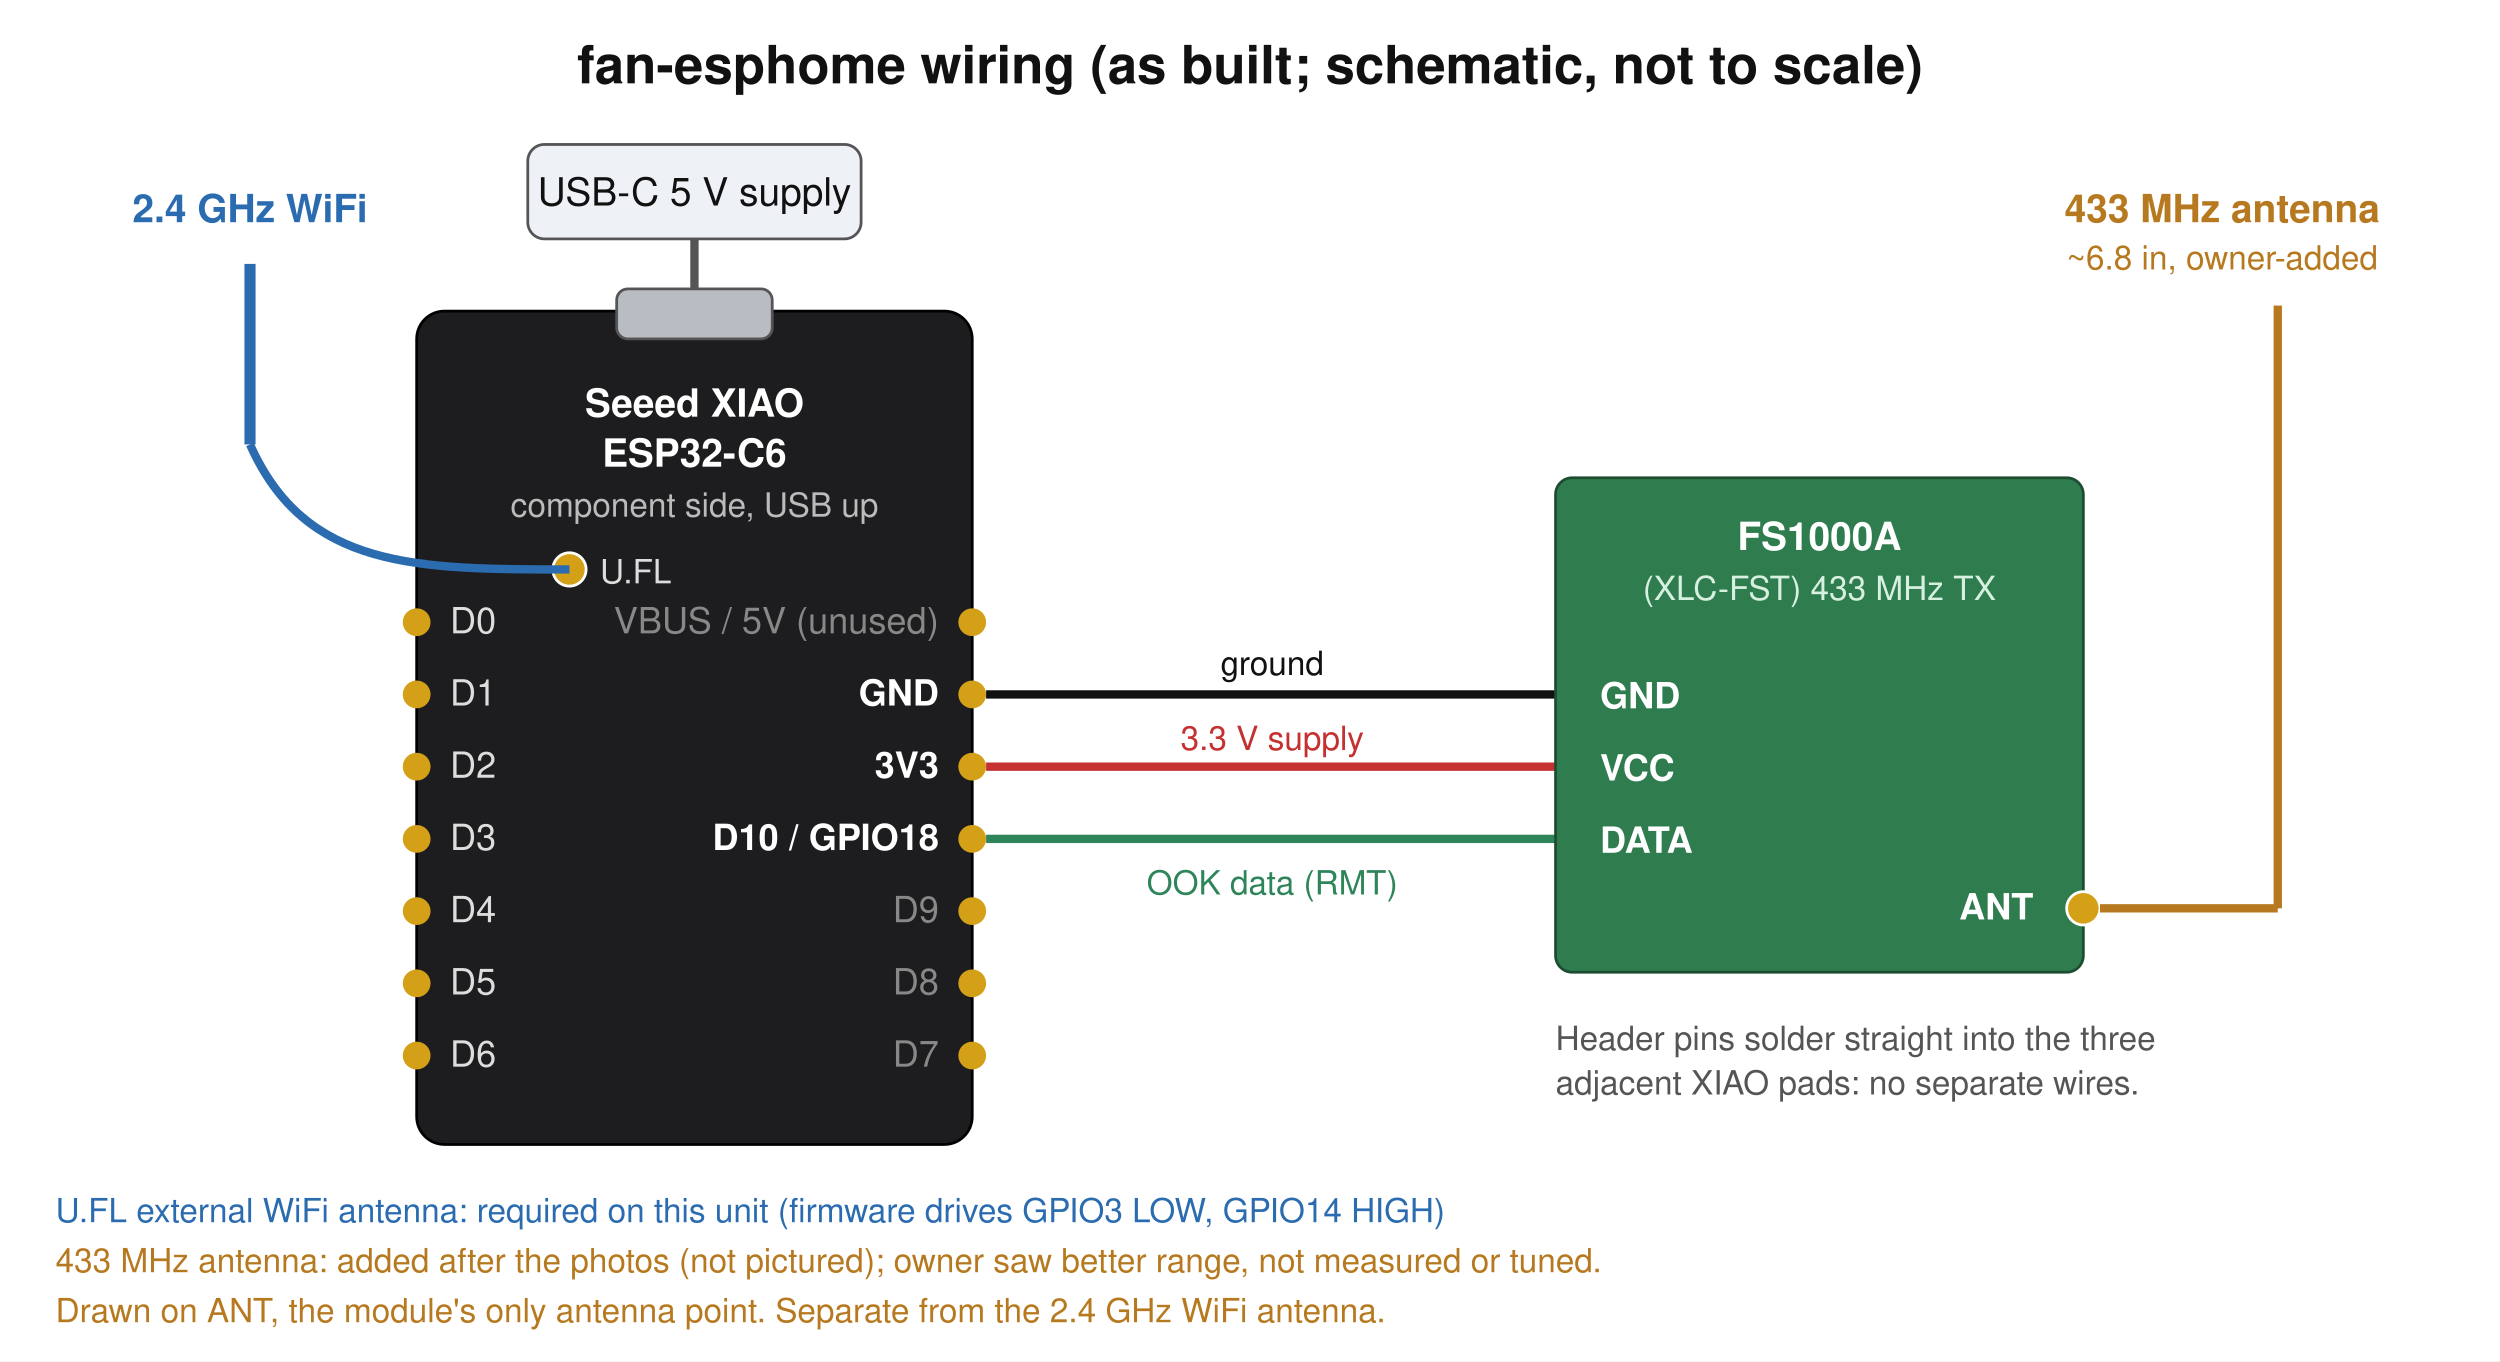
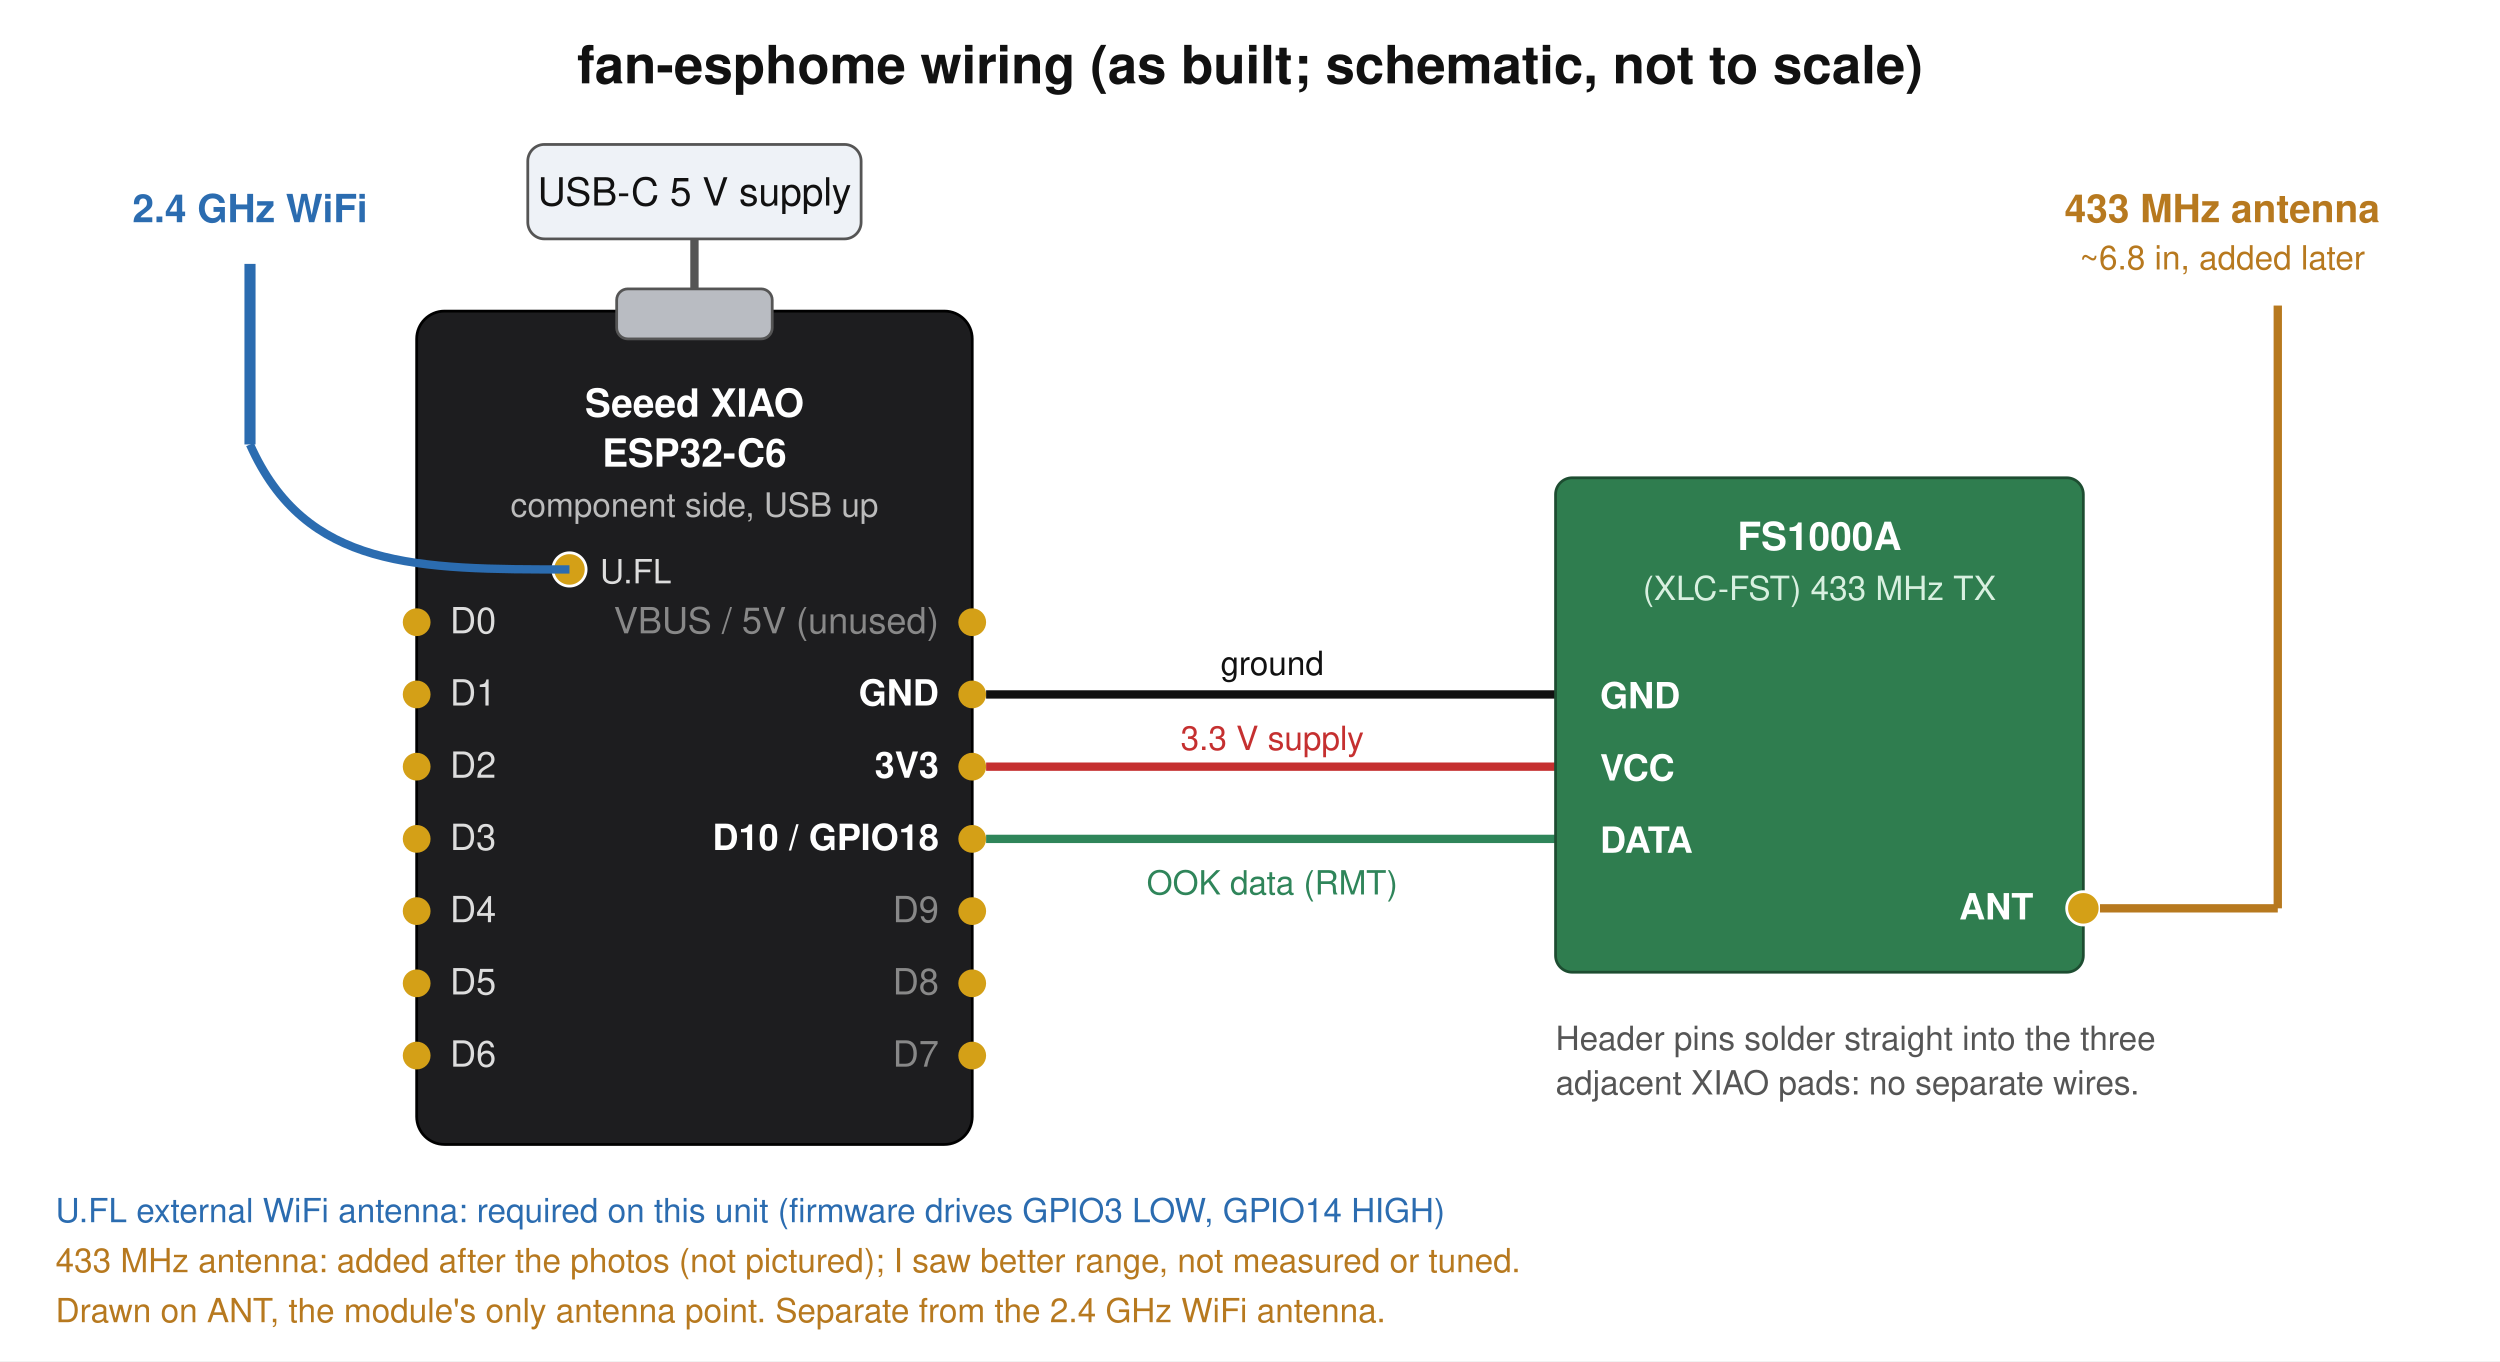
<svg xmlns="http://www.w3.org/2000/svg" width="900" height="490" viewBox="0 0 900 490" font-family="Segoe UI, Helvetica, Arial, sans-serif" font-size="14">
  <rect width="900" height="490" fill="#ffffff" />
  <text x="450" y="30" text-anchor="middle" font-size="19" font-weight="600" fill="#111">fan-esphome wiring (as built; schematic, not to scale)</text>
  <rect x="190" y="52" width="120" height="34" rx="6" fill="#eef2f7" stroke="#555" />
  <text x="250" y="74" text-anchor="middle" fill="#111">USB-C 5 V supply</text>
  <line x1="250" y1="86" x2="250" y2="112" stroke="#555" stroke-width="3" />
  <rect x="150" y="112" width="200" height="300" rx="10" fill="#1d1d1f" stroke="#000" />
  <rect x="222" y="104" width="56" height="18" rx="4" fill="#b9bcc2" stroke="#555" />
  <text x="250" y="150" text-anchor="middle" fill="#fff" font-weight="600">Seeed XIAO</text>
  <text x="250" y="168" text-anchor="middle" fill="#fff" font-weight="600">ESP32-C6</text>
  <text x="250" y="186" text-anchor="middle" fill="#bbb" font-size="12">component side, USB up</text>
  <g font-size="13" fill="#ddd">
    <text x="162" y="228">D0</text>
    <text x="162" y="254">D1</text>
    <text x="162" y="280">D2</text>
    <text x="162" y="306">D3</text>
    <text x="162" y="332">D4</text>
    <text x="162" y="358">D5</text>
    <text x="162" y="384">D6</text>
  </g>
  <g font-size="13" text-anchor="end">
    <text x="338" y="228" fill="#888">VBUS / 5V (unused)</text>
    <text x="338" y="254" fill="#fff" font-weight="600">GND</text>
    <text x="338" y="280" fill="#fff" font-weight="600">3V3</text>
    <text x="338" y="306" fill="#fff" font-weight="600">D10 / GPIO18</text>
    <text x="338" y="332" fill="#888">D9</text>
    <text x="338" y="358" fill="#888">D8</text>
    <text x="338" y="384" fill="#888">D7</text>
  </g>
  <g fill="#d4a017">
    <circle cx="350" cy="224" r="5" />
    <circle cx="350" cy="250" r="5" />
    <circle cx="350" cy="276" r="5" />
    <circle cx="350" cy="302" r="5" />
    <circle cx="350" cy="328" r="5" />
    <circle cx="350" cy="354" r="5" />
    <circle cx="350" cy="380" r="5" />
  </g>
  <g fill="#d4a017">
    <circle cx="150" cy="224" r="5" />
    <circle cx="150" cy="250" r="5" />
    <circle cx="150" cy="276" r="5" />
    <circle cx="150" cy="302" r="5" />
    <circle cx="150" cy="328" r="5" />
    <circle cx="150" cy="354" r="5" />
    <circle cx="150" cy="380" r="5" />
  </g>
  <circle cx="205" cy="205" r="6" fill="#d4a017" stroke="#fff" />
  <text x="216" y="210" fill="#ddd" font-size="12">U.FL</text>
  <path d="M205 205 C150 205 110 205 90 160" fill="none" stroke="#2b6cb0" stroke-width="3" />
  <line x1="90" y1="160" x2="90" y2="95" stroke="#2b6cb0" stroke-width="4" />
  <text x="90" y="80" text-anchor="middle" fill="#2b6cb0" font-weight="600">2.4 GHz WiFi</text>
  <text x="20" y="440" fill="#2b6cb0" font-size="12">U.FL external WiFi antenna: required on this unit (firmware drives GPIO3 LOW, GPIO14 HIGH)</text>
  <line x1="355" y1="250" x2="560" y2="250" stroke="#111" stroke-width="3" />
  <line x1="355" y1="276" x2="560" y2="276" stroke="#c53030" stroke-width="3" />
  <line x1="355" y1="302" x2="560" y2="302" stroke="#2f855a" stroke-width="3" />
  <text x="458" y="243" text-anchor="middle" font-size="12" fill="#111">ground</text>
  <text x="458" y="270" text-anchor="middle" font-size="12" fill="#c53030">3.3 V supply</text>
  <text x="458" y="322" text-anchor="middle" font-size="12" fill="#2f855a">OOK data (RMT)</text>
  <rect x="560" y="172" width="190" height="178" rx="6" fill="#2f7d4f" stroke="#1d4d31" />
  <text x="655" y="198" text-anchor="middle" fill="#fff" font-weight="600">FS1000A</text>
  <text x="655" y="216" text-anchor="middle" fill="#d8f0e0" font-size="12">(XLC-FST) 433 MHz TX</text>
  <g font-size="13" fill="#fff" font-weight="600">
    <text x="576" y="255">GND</text>
    <text x="576" y="281">VCC</text>
    <text x="576" y="307">DATA</text>
  </g>
  <text x="732" y="331" text-anchor="end" fill="#fff" font-size="13" font-weight="600">ANT</text>
  <circle cx="750" cy="327" r="6" fill="#d4a017" stroke="#fff" />
  <line x1="756" y1="327" x2="820" y2="327" stroke="#b7791f" stroke-width="3" />
  <line x1="820" y1="327" x2="820" y2="110" stroke="#b7791f" stroke-width="3" />
  <text x="800" y="80" text-anchor="middle" fill="#b7791f" font-weight="600">433 MHz antenna</text>
-   <text x="800" y="97" text-anchor="middle" fill="#b7791f" font-size="12">~6.8 in, owner-added</text>
+   <text x="800" y="97" text-anchor="middle" fill="#b7791f" font-size="12">~6.8 in, added later</text>
  <text x="560" y="378" fill="#555" font-size="12">Header pins solder straight into the three</text>
  <text x="560" y="394" fill="#555" font-size="12">adjacent XIAO pads: no separate wires.</text>
-   <text x="20" y="458" fill="#b7791f" font-size="12">433 MHz antenna: added after the photos (not pictured); owner saw better range, not measured or tuned.</text>
+   <text x="20" y="458" fill="#b7791f" font-size="12">433 MHz antenna: added after the photos (not pictured); I saw better range, not measured or tuned.</text>
  <text x="20" y="476" fill="#b7791f" font-size="12">Drawn on ANT, the module's only antenna point. Separate from the 2.4 GHz WiFi antenna.</text>
</svg>
